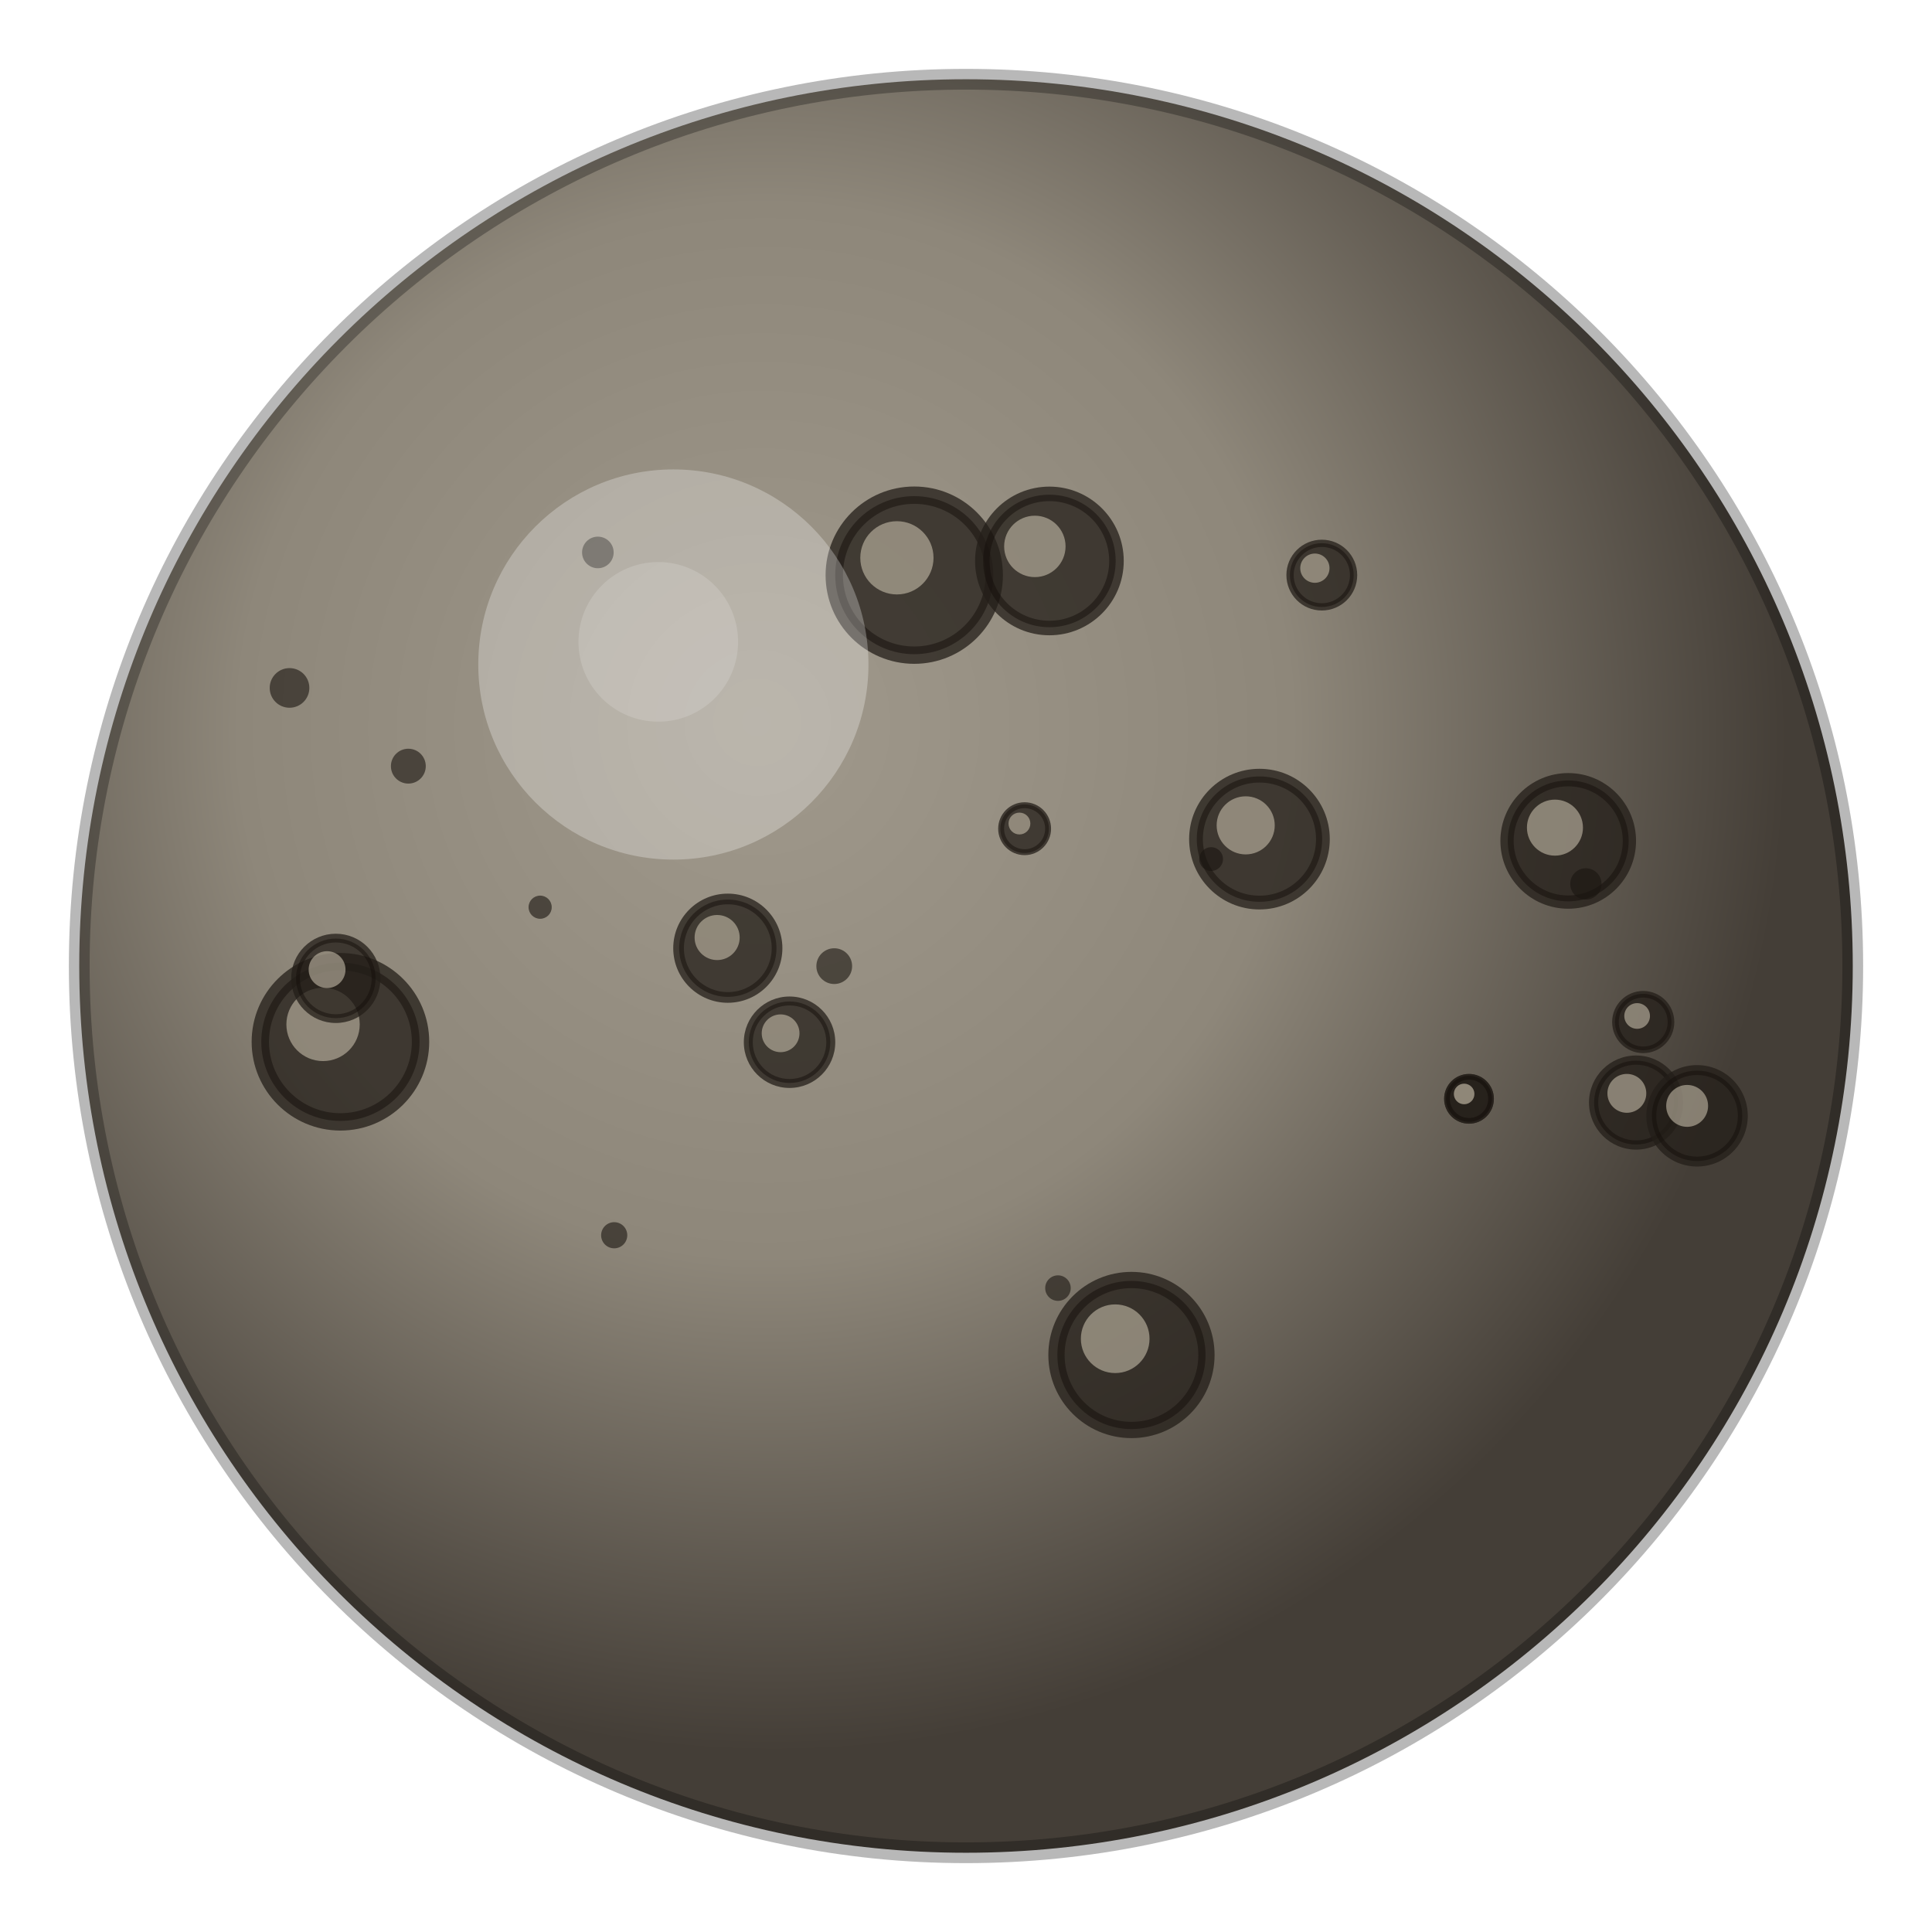
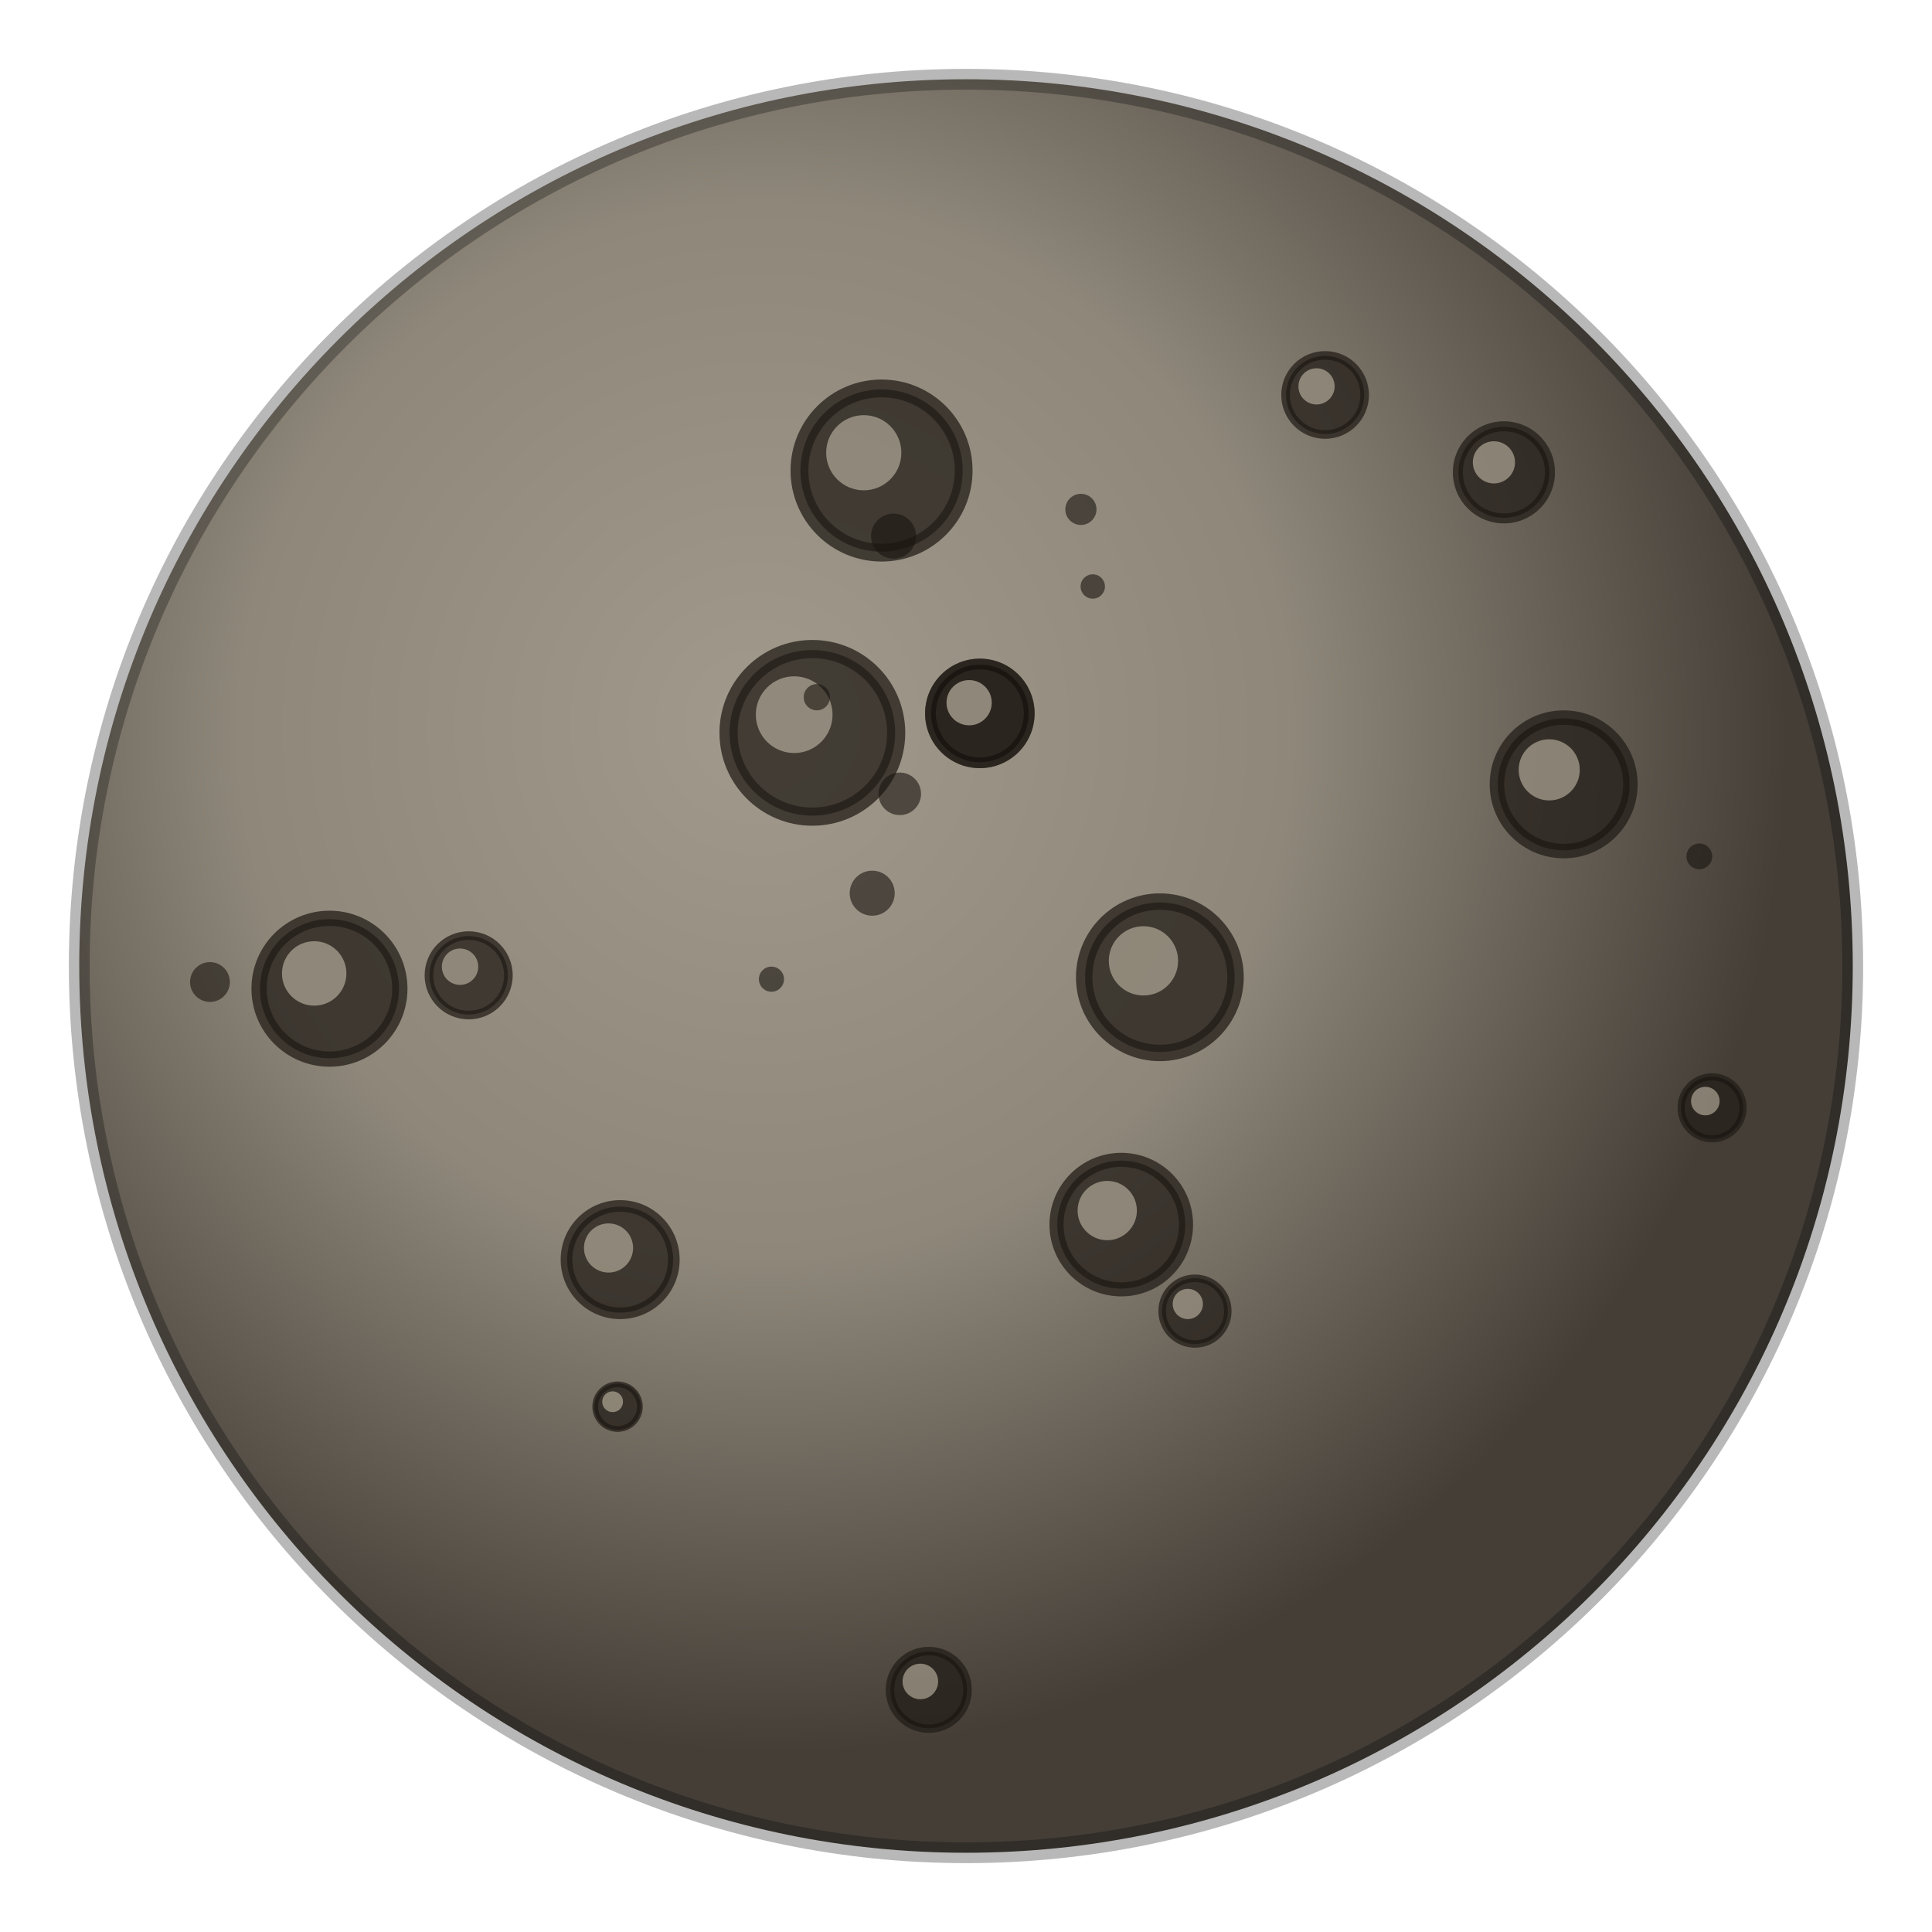
<svg xmlns="http://www.w3.org/2000/svg" width="512" height="512" viewBox="0 0 512 512">
  <defs>
    <radialGradient id="bodyBarren2" cx="39%" cy="37%" r="58%" fx="38%" fy="36%">
      <stop offset="0%" stop-color="rgb(160,153,140)" />
      <stop offset="52%" stop-color="rgb(142,135,122)" />
      <stop offset="100%" stop-color="rgb(68,62,55)" />
    </radialGradient>
  </defs>
  <circle cx="256" cy="256" r="235" fill="url(#bodyBarren2)" />
  <circle cx="256" cy="256" r="235" fill="none" stroke="rgba(0,0,0,0.28)" stroke-width="5.5" />
-   <circle cx="389.302" cy="291.199" r="6.591" fill="rgba(35,30,25,0.75)" />
-   <circle cx="388.012" cy="289.91" r="2.723" fill="rgba(210,200,180,0.55)" />
-   <circle cx="389.302" cy="291.199" r="5.588" fill="none" stroke="rgba(20,15,10,0.5)" stroke-width="1.0" />
-   <circle cx="389.302" cy="291.199" r="6.591" fill="rgba(35,30,25,0.75)" />
-   <circle cx="388.012" cy="289.91" r="2.723" fill="rgba(210,200,180,0.55)" />
-   <circle cx="389.302" cy="291.199" r="5.588" fill="none" stroke="rgba(20,15,10,0.5)" stroke-width="1.0" />
-   <circle cx="433.573" cy="292.189" r="12.472" fill="rgba(35,30,25,0.75)" />
-   <circle cx="431.133" cy="289.749" r="5.151" fill="rgba(210,200,180,0.55)" />
-   <circle cx="433.573" cy="292.189" r="10.574" fill="none" stroke="rgba(20,15,10,0.5)" stroke-width="1.085" />
-   <circle cx="242.286" cy="152.424" r="23.495" fill="rgba(35,30,25,0.75)" />
-   <circle cx="237.69" cy="147.828" r="9.704" fill="rgba(210,200,180,0.55)" />
-   <circle cx="242.286" cy="152.424" r="19.92" fill="none" stroke="rgba(20,15,10,0.5)" stroke-width="2.043" />
-   <circle cx="299.848" cy="359.087" r="22.027" fill="rgba(35,30,25,0.75)" />
-   <circle cx="295.539" cy="354.778" r="9.098" fill="rgba(210,200,180,0.55)" />
-   <circle cx="299.848" cy="359.087" r="18.675" fill="none" stroke="rgba(20,15,10,0.5)" stroke-width="1.915" />
-   <circle cx="192.879" cy="251.284" r="14.463" fill="rgba(35,30,25,0.75)" />
-   <circle cx="190.05" cy="248.455" r="5.974" fill="rgba(210,200,180,0.55)" />
-   <circle cx="192.879" cy="251.284" r="12.262" fill="none" stroke="rgba(20,15,10,0.5)" stroke-width="1.258" />
-   <circle cx="90.217" cy="276.082" r="23.529" fill="rgba(35,30,25,0.75)" />
-   <circle cx="85.614" cy="271.479" r="9.719" fill="rgba(210,200,180,0.55)" />
-   <circle cx="90.217" cy="276.082" r="19.949" fill="none" stroke="rgba(20,15,10,0.5)" stroke-width="2.046" />
-   <circle cx="278.103" cy="148.656" r="19.7" fill="rgba(35,30,25,0.75)" />
-   <circle cx="274.248" cy="144.802" r="8.137" fill="rgba(210,200,180,0.55)" />
-   <circle cx="278.103" cy="148.656" r="16.703" fill="none" stroke="rgba(20,15,10,0.5)" stroke-width="1.713" />
-   <circle cx="435.468" cy="270.852" r="8.236" fill="rgba(35,30,25,0.75)" />
-   <circle cx="433.857" cy="269.241" r="3.402" fill="rgba(210,200,180,0.55)" />
-   <circle cx="435.468" cy="270.852" r="6.983" fill="none" stroke="rgba(20,15,10,0.5)" stroke-width="1.0" />
-   <circle cx="209.237" cy="276.201" r="12.116" fill="rgba(35,30,25,0.75)" />
-   <circle cx="206.867" cy="273.831" r="5.005" fill="rgba(210,200,180,0.55)" />
-   <circle cx="209.237" cy="276.201" r="10.272" fill="none" stroke="rgba(20,15,10,0.5)" stroke-width="1.054" />
-   <circle cx="333.769" cy="222.375" r="18.637" fill="rgba(35,30,25,0.75)" />
-   <circle cx="330.122" cy="218.729" r="7.698" fill="rgba(210,200,180,0.55)" />
-   <circle cx="333.769" cy="222.375" r="15.801" fill="none" stroke="rgba(20,15,10,0.5)" stroke-width="1.621" />
-   <circle cx="415.594" cy="222.847" r="17.975" fill="rgba(35,30,25,0.75)" />
-   <circle cx="412.077" cy="219.331" r="7.424" fill="rgba(210,200,180,0.55)" />
-   <circle cx="415.594" cy="222.847" r="15.239" fill="none" stroke="rgba(20,15,10,0.5)" stroke-width="1.563" />
-   <circle cx="350.292" cy="152.407" r="9.383" fill="rgba(35,30,25,0.75)" />
-   <circle cx="348.456" cy="150.571" r="3.876" fill="rgba(210,200,180,0.55)" />
-   <circle cx="350.292" cy="152.407" r="7.955" fill="none" stroke="rgba(20,15,10,0.5)" stroke-width="1.0" />
-   <circle cx="449.739" cy="295.703" r="13.442" fill="rgba(35,30,25,0.75)" />
-   <circle cx="447.109" cy="293.073" r="5.552" fill="rgba(210,200,180,0.55)" />
-   <circle cx="449.739" cy="295.703" r="11.397" fill="none" stroke="rgba(20,15,10,0.5)" stroke-width="1.169" />
-   <circle cx="271.534" cy="219.615" r="7.007" fill="rgba(35,30,25,0.75)" />
-   <circle cx="270.163" cy="218.244" r="2.894" fill="rgba(210,200,180,0.55)" />
-   <circle cx="271.534" cy="219.615" r="5.94" fill="none" stroke="rgba(20,15,10,0.5)" stroke-width="1.0" />
-   <circle cx="88.992" cy="259.276" r="11.828" fill="rgba(35,30,25,0.75)" />
-   <circle cx="86.678" cy="256.962" r="4.885" fill="rgba(210,200,180,0.55)" />
-   <circle cx="88.992" cy="259.276" r="10.028" fill="none" stroke="rgba(20,15,10,0.5)" stroke-width="1.029" />
-   <circle cx="108.216" cy="203.039" r="4.62" fill="rgba(25,20,15,0.6)" />
-   <circle cx="320.959" cy="227.664" r="3.152" fill="rgba(25,20,15,0.6)" />
-   <circle cx="158.44" cy="146.402" r="4.184" fill="rgba(25,20,15,0.6)" />
-   <circle cx="162.769" cy="327.355" r="3.465" fill="rgba(25,20,15,0.6)" />
-   <circle cx="143.144" cy="240.418" r="3.07" fill="rgba(25,20,15,0.6)" />
-   <circle cx="280.371" cy="341.361" r="3.382" fill="rgba(25,20,15,0.6)" />
-   <circle cx="221.083" cy="256.037" r="4.737" fill="rgba(25,20,15,0.6)" />
-   <circle cx="420.275" cy="234.242" r="4.148" fill="rgba(25,20,15,0.6)" />
-   <circle cx="76.728" cy="182.307" r="5.254" fill="rgba(25,20,15,0.6)" />
-   <circle cx="178.45" cy="176.1" r="51.7" fill="rgba(255,255,255,0.28)" />
-   <circle cx="174.45" cy="170.1" r="21.15" fill="rgba(255,255,255,0.15)" />
+   <circle cx="259.668" cy="189.06" r="14.504" fill="rgba(35,30,25,0.75)" />
+   <circle cx="256.831" cy="186.222" r="5.991" fill="rgba(210,200,180,0.55)" />
+   <circle cx="259.668" cy="189.06" r="12.297" fill="none" stroke="rgba(20,15,10,0.5)" stroke-width="1.261" />
+   <circle cx="259.668" cy="189.06" r="14.504" fill="rgba(35,30,25,0.75)" />
+   <circle cx="256.831" cy="186.222" r="5.991" fill="rgba(210,200,180,0.55)" />
+   <circle cx="259.668" cy="189.06" r="12.297" fill="none" stroke="rgba(20,15,10,0.5)" stroke-width="1.261" />
+   <circle cx="124.201" cy="258.469" r="11.67" fill="rgba(35,30,25,0.75)" />
+   <circle cx="121.918" cy="256.186" r="4.82" fill="rgba(210,200,180,0.55)" />
+   <circle cx="124.201" cy="258.469" r="9.894" fill="none" stroke="rgba(20,15,10,0.5)" stroke-width="1.015" />
+   <circle cx="316.677" cy="347.461" r="9.695" fill="rgba(35,30,25,0.75)" />
+   <circle cx="314.78" cy="345.564" r="4.005" fill="rgba(210,200,180,0.55)" />
+   <circle cx="316.677" cy="347.461" r="8.22" fill="none" stroke="rgba(20,15,10,0.5)" stroke-width="1.0" />
+   <circle cx="163.658" cy="372.783" r="6.673" fill="rgba(35,30,25,0.75)" />
+   <circle cx="162.352" cy="371.477" r="2.756" fill="rgba(210,200,180,0.55)" />
+   <circle cx="163.658" cy="372.783" r="5.658" fill="none" stroke="rgba(20,15,10,0.5)" stroke-width="1.0" />
+   <circle cx="453.717" cy="293.585" r="9.151" fill="rgba(35,30,25,0.75)" />
+   <circle cx="451.927" cy="291.794" r="3.78" fill="rgba(210,200,180,0.55)" />
+   <circle cx="453.717" cy="293.585" r="7.758" fill="none" stroke="rgba(20,15,10,0.5)" stroke-width="1.0" />
+   <circle cx="398.553" cy="125.177" r="13.531" fill="rgba(35,30,25,0.75)" />
+   <circle cx="395.906" cy="122.529" r="5.589" fill="rgba(210,200,180,0.55)" />
+   <circle cx="398.553" cy="125.177" r="11.472" fill="none" stroke="rgba(20,15,10,0.5)" stroke-width="1.177" />
+   <circle cx="164.352" cy="333.813" r="15.763" fill="rgba(35,30,25,0.75)" />
+   <circle cx="161.268" cy="330.729" r="6.511" fill="rgba(210,200,180,0.55)" />
+   <circle cx="164.352" cy="333.813" r="13.365" fill="none" stroke="rgba(20,15,10,0.5)" stroke-width="1.371" />
+   <circle cx="414.392" cy="207.858" r="19.604" fill="rgba(35,30,25,0.75)" />
+   <circle cx="410.557" cy="204.022" r="8.097" fill="rgba(210,200,180,0.55)" />
+   <circle cx="414.392" cy="207.858" r="16.62" fill="none" stroke="rgba(20,15,10,0.5)" stroke-width="1.705" />
+   <circle cx="351.167" cy="104.667" r="11.618" fill="rgba(35,30,25,0.75)" />
+   <circle cx="348.894" cy="102.394" r="4.799" fill="rgba(210,200,180,0.55)" />
+   <circle cx="351.167" cy="104.667" r="9.85" fill="none" stroke="rgba(20,15,10,0.5)" stroke-width="1.01" />
+   <circle cx="233.623" cy="124.698" r="24.117" fill="rgba(35,30,25,0.75)" />
+   <circle cx="228.905" cy="119.98" r="9.961" fill="rgba(210,200,180,0.55)" />
+   <circle cx="233.623" cy="124.698" r="20.447" fill="none" stroke="rgba(20,15,10,0.5)" stroke-width="2.097" />
+   <circle cx="246.133" cy="447.834" r="11.405" fill="rgba(35,30,25,0.75)" />
+   <circle cx="243.901" cy="445.602" r="4.711" fill="rgba(210,200,180,0.55)" />
+   <circle cx="246.133" cy="447.834" r="9.669" fill="none" stroke="rgba(20,15,10,0.5)" stroke-width="1.0" />
+   <circle cx="87.31" cy="262.018" r="20.673" fill="rgba(35,30,25,0.75)" />
+   <circle cx="83.265" cy="257.973" r="8.539" fill="rgba(210,200,180,0.55)" />
+   <circle cx="87.31" cy="262.018" r="17.527" fill="none" stroke="rgba(20,15,10,0.5)" stroke-width="1.798" />
+   <circle cx="307.375" cy="258.985" r="22.229" fill="rgba(35,30,25,0.75)" />
+   <circle cx="303.026" cy="254.636" r="9.182" fill="rgba(210,200,180,0.55)" />
+   <circle cx="307.375" cy="258.985" r="18.846" fill="none" stroke="rgba(20,15,10,0.5)" stroke-width="1.933" />
+   <circle cx="297.15" cy="324.534" r="19.023" fill="rgba(35,30,25,0.75)" />
+   <circle cx="293.428" cy="320.812" r="7.857" fill="rgba(210,200,180,0.55)" />
+   <circle cx="297.15" cy="324.534" r="16.128" fill="none" stroke="rgba(20,15,10,0.5)" stroke-width="1.654" />
+   <circle cx="215.284" cy="194.212" r="24.616" fill="rgba(35,30,25,0.75)" />
+   <circle cx="210.467" cy="189.396" r="10.168" fill="rgba(210,200,180,0.55)" />
+   <circle cx="215.284" cy="194.212" r="20.87" fill="none" stroke="rgba(20,15,10,0.5)" stroke-width="2.141" />
+   <circle cx="55.637" cy="260.247" r="5.273" fill="rgba(25,20,15,0.6)" />
+   <circle cx="204.443" cy="259.493" r="3.33" fill="rgba(25,20,15,0.6)" />
+   <circle cx="286.45" cy="134.995" r="4.127" fill="rgba(25,20,15,0.6)" />
+   <circle cx="216.469" cy="184.765" r="3.482" fill="rgba(25,20,15,0.6)" />
+   <circle cx="238.446" cy="210.374" r="5.637" fill="rgba(25,20,15,0.6)" />
+   <circle cx="289.593" cy="155.425" r="3.228" fill="rgba(25,20,15,0.6)" />
+   <circle cx="236.802" cy="142.074" r="5.967" fill="rgba(25,20,15,0.6)" />
+   <circle cx="231.145" cy="236.705" r="5.967" fill="rgba(25,20,15,0.6)" />
+   <circle cx="450.338" cy="226.943" r="3.418" fill="rgba(25,20,15,0.6)" />
</svg>
